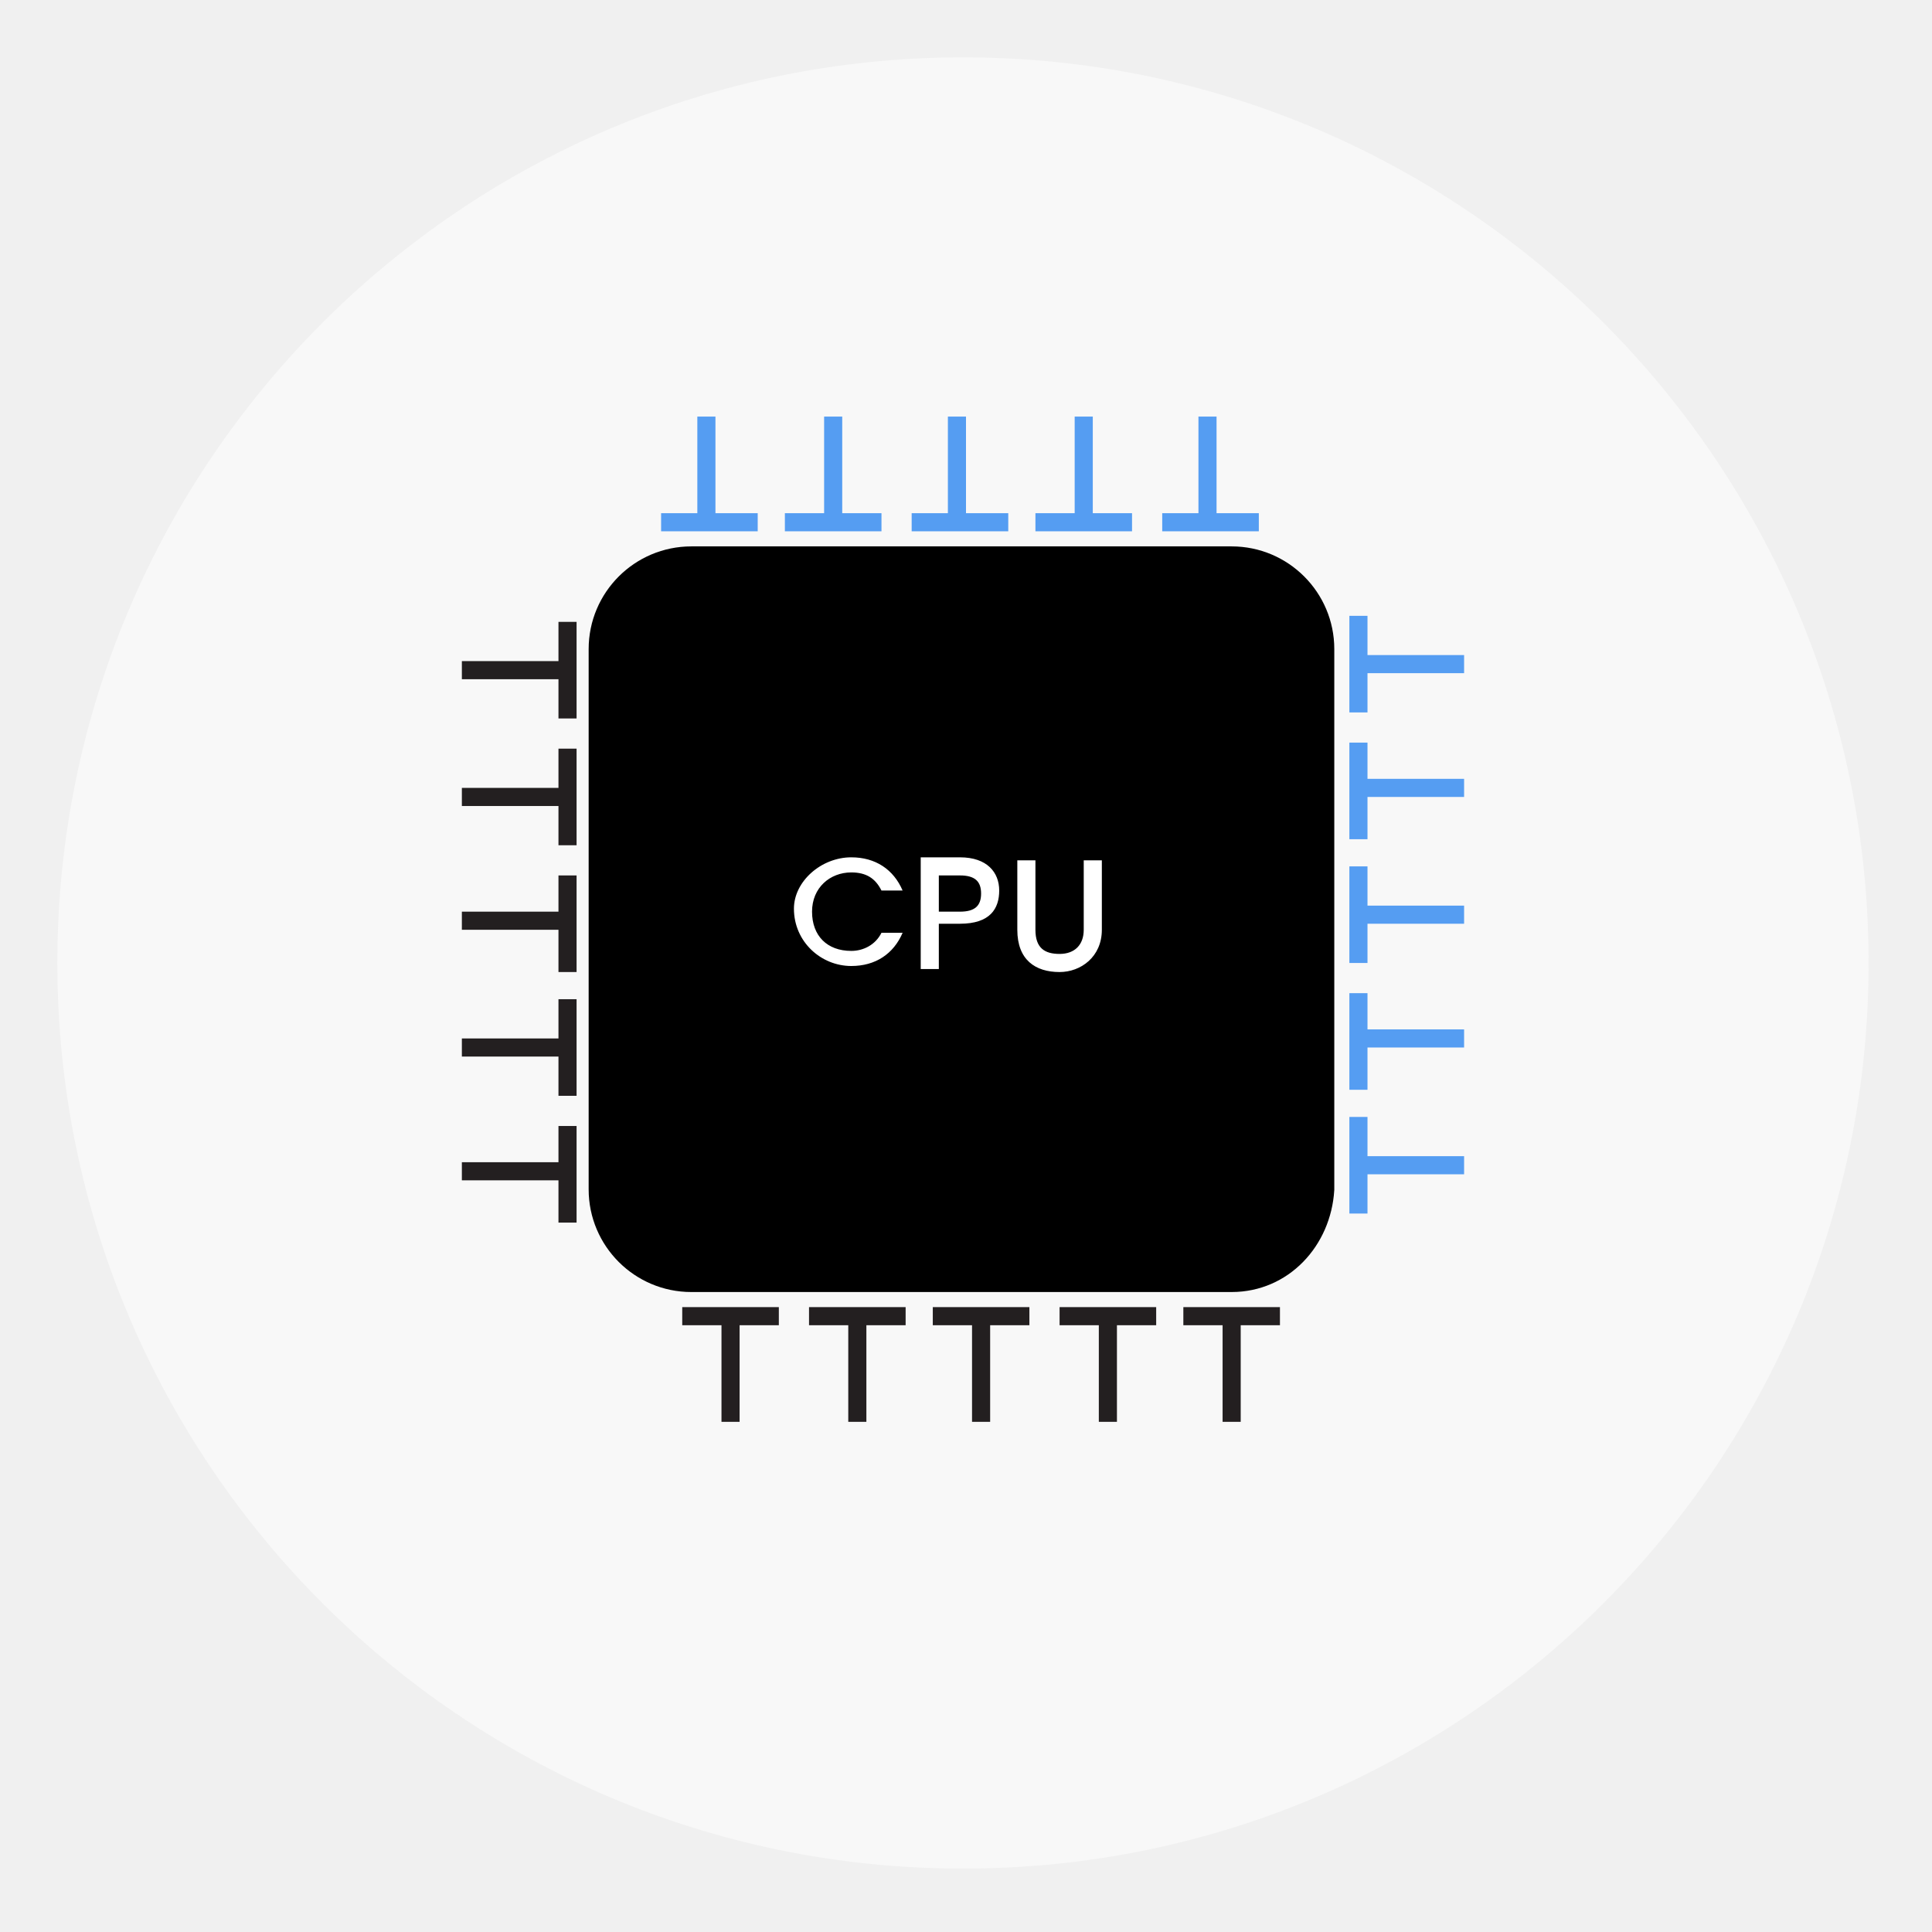
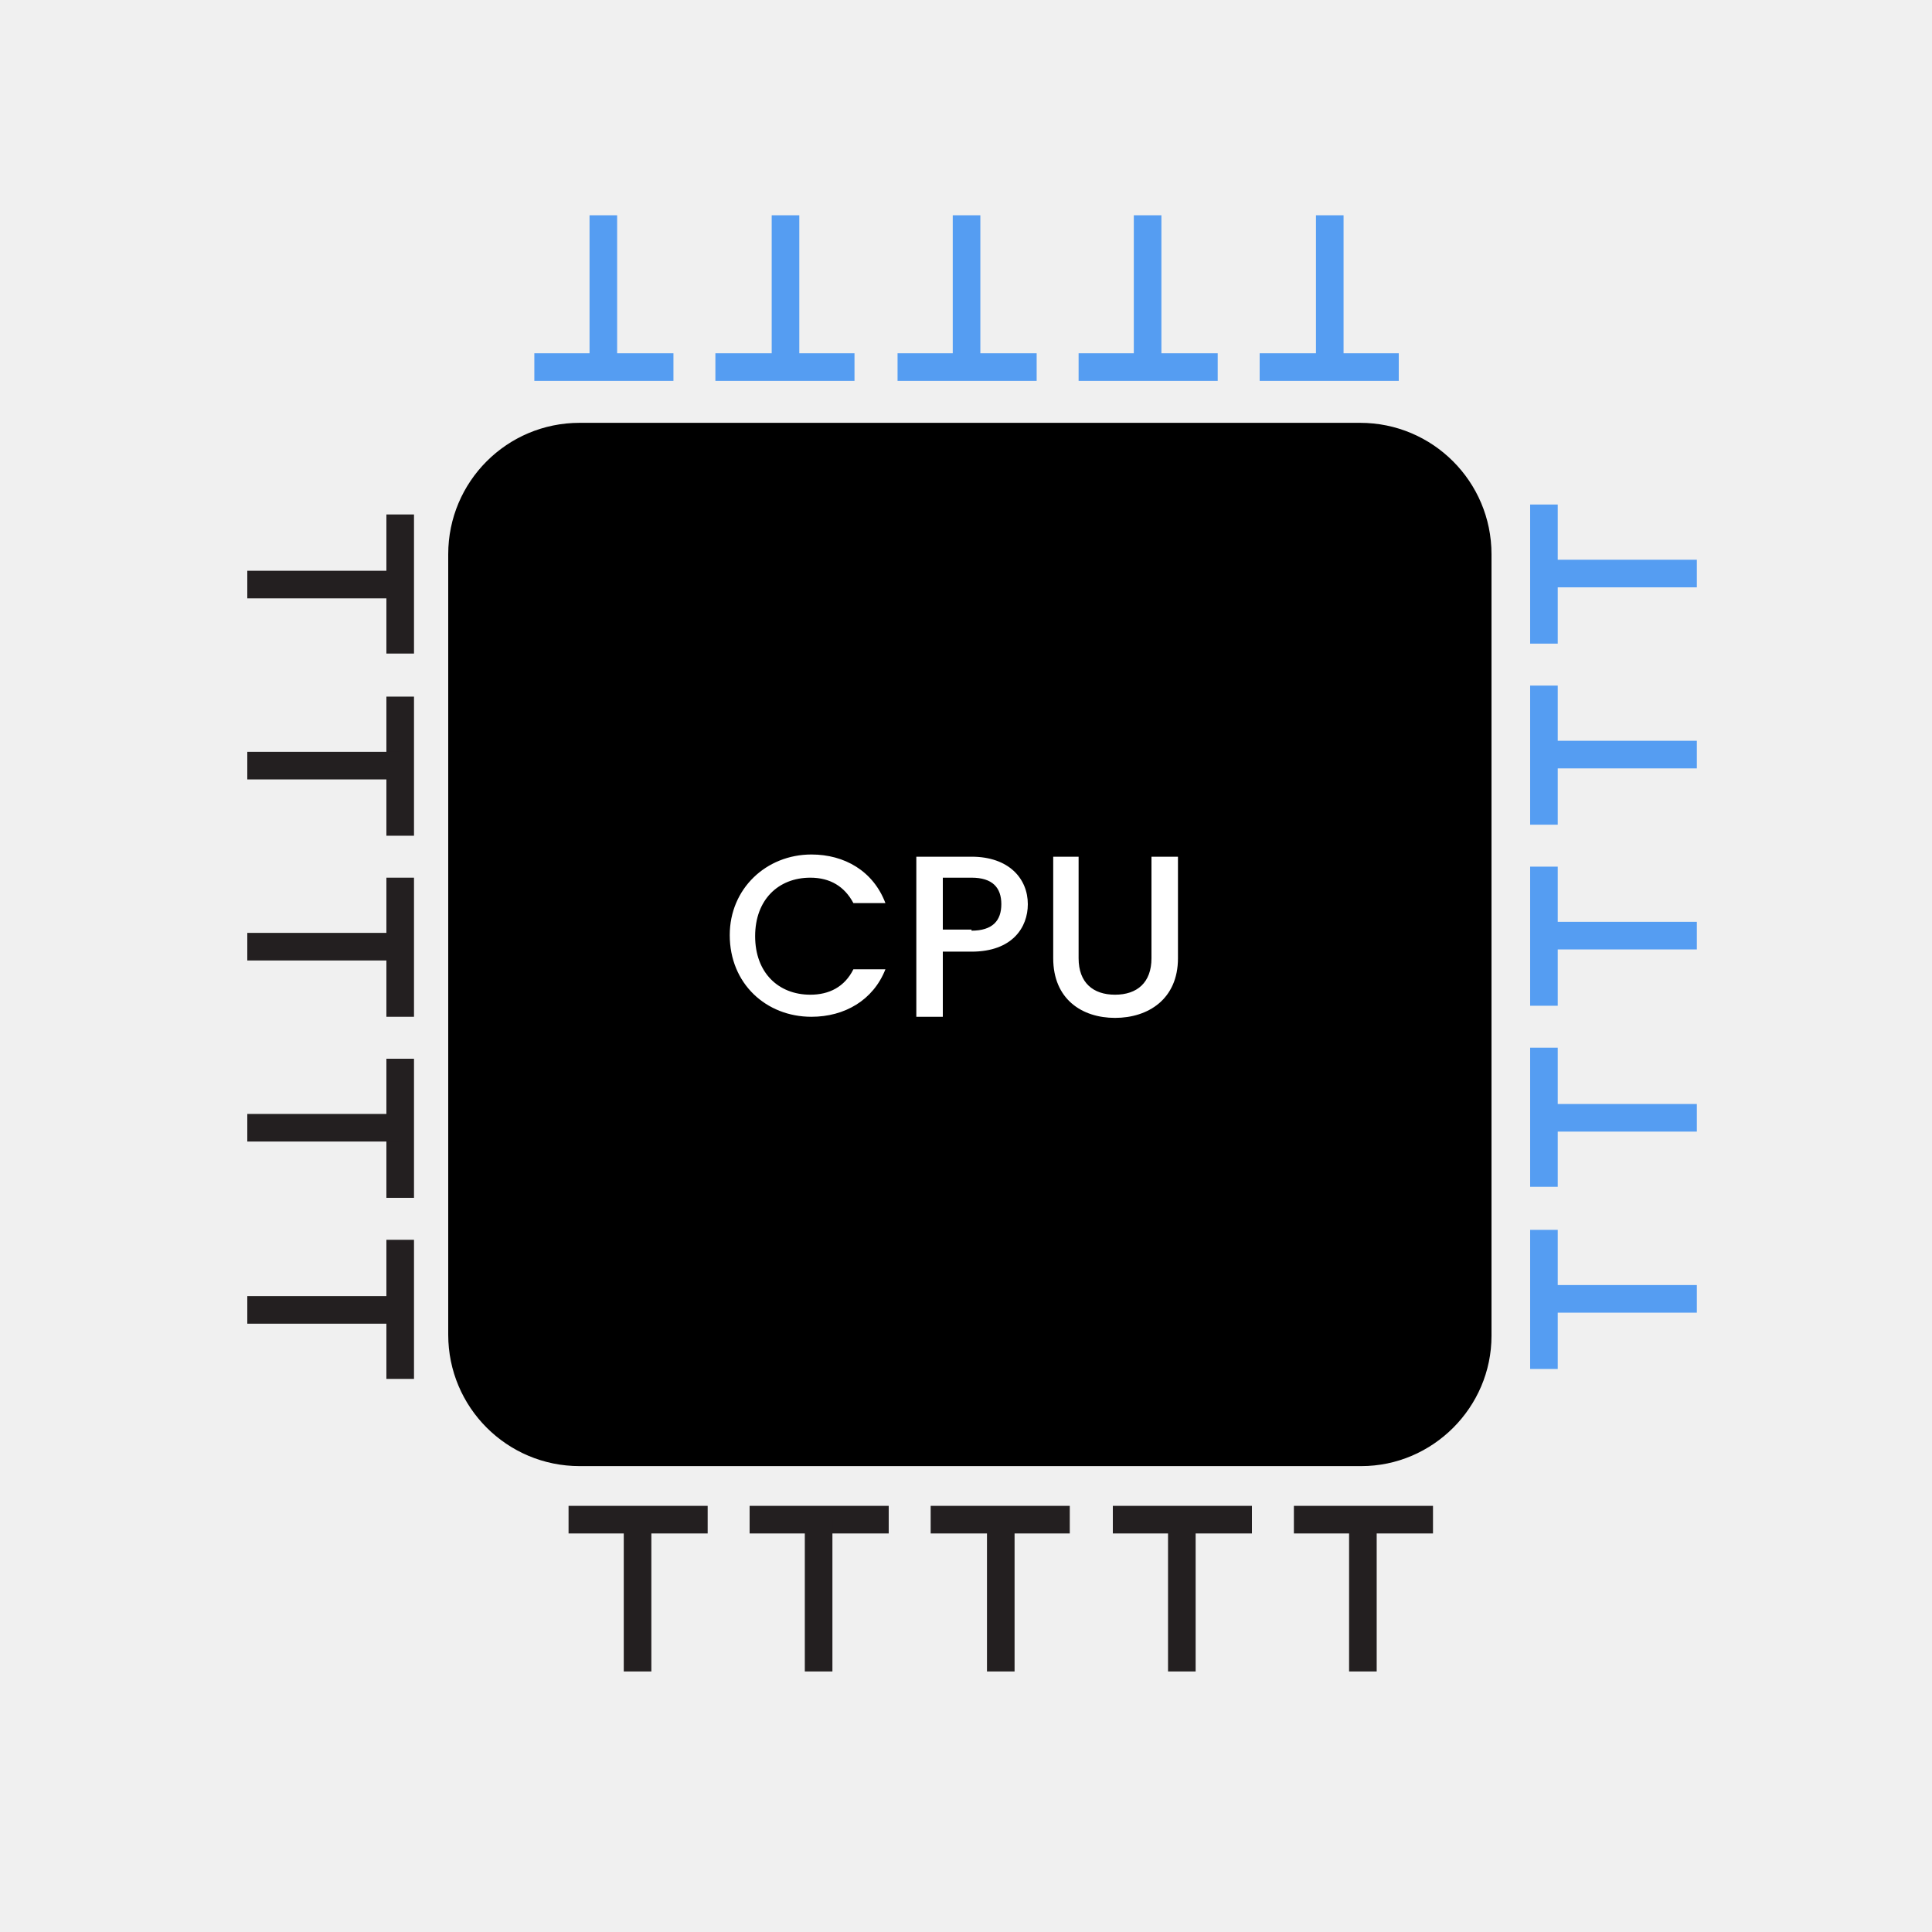
- <svg xmlns="http://www.w3.org/2000/svg" width="200" height="200" version="1.1" id="Layer_1" x="0" y="0" viewBox="-569 283 60 64" xml:space="preserve">
-   <style>.st2{fill:#559df2}.st3{fill:#231f20}</style>
+ <svg xmlns="http://www.w3.org/2000/svg" version="1.1" id="Layer_1" width="175" height="175" x="0" y="0" xml:space="preserve">
+   <style>.st1{fill:#559df2}.st2{fill:#231f20}.st3{fill:#fff}</style>
  <switch>
    <g>
-       <circle cx="-539.1" cy="314.9" r="30" fill="#f8f8f8" />
-       <path d="M-531.6 325.1h-15.3c-2.2 0-4-1.8-4-4v-15.3c0-2.2 1.8-4 4-4h15.3c2.2 0 4 1.8 4 4v15.3c0 2.2-1.8 4-4 4z" />
-       <path d="M-530.2 325.3h-17.9c-1.6 0-2.9-1.3-2.9-2.9v-17.9c0-1.6 1.3-2.9 2.9-2.9h17.9c1.6 0 2.9 1.3 2.9 2.9v17.9c-.1 1.6-1.3 2.9-2.9 2.9zm-17.9-23c-1.2 0-2.2 1-2.2 2.2v17.9c0 1.2 1 2.2 2.2 2.2h17.9c1.2 0 2.2-1 2.2-2.2v-17.9c0-1.2-1-2.2-2.2-2.2h-17.9z" stroke="#000" stroke-miterlimit="10" />
-       <path d="M-534.6 322.1h-9.2c-2.2 0-4-1.8-4-4v-9.2c0-2.2 1.8-4 4-4h9.2c2.2 0 4 1.8 4 4v9.2c0 2.2-1.8 4-4 4z" />
-       <path class="st2" d="M-549.1 300h3.2v.6h-3.2z" />
-       <path class="st2" d="M-547.9 296.8h.6v3.5h-.6zm2.9 3.2h3.2v.6h-3.2z" />
-       <path class="st2" d="M-543.7 296.8h.6v3.5h-.6zm2.9 3.2h3.2v.6h-3.2z" />
-       <path class="st2" d="M-539.6 296.8h.6v3.5h-.6zm2.9 3.2h3.2v.6h-3.2z" />
-       <path class="st2" d="M-535.4 296.8h.6v3.5h-.6zm2.9 3.2h3.2v.6h-3.2z" />
-       <path class="st2" d="M-531.3 296.8h.6v3.5h-.6z" />
-       <path class="st3" d="M-531.8 326.3h3.2v.6h-3.2z" />
-       <path class="st3" d="M-530.5 326.6h.6v3.5h-.6zm-5.4-.3h3.2v.6h-3.2z" />
-       <path class="st3" d="M-534.6 326.6h.6v3.5h-.6zm-5.5-.3h3.2v.6h-3.2z" />
-       <path class="st3" d="M-538.8 326.6h.6v3.5h-.6zm-5.4-.3h3.2v.6h-3.2z" />
-       <path class="st3" d="M-542.9 326.6h.6v3.5h-.6zm-5.5-.3h3.2v.6h-3.2z" />
-       <path class="st3" d="M-547.1 326.6h.6v3.5h-.6z" />
+       <path d="M128.1 130.8H47.7c-2.2 0-4-1.8-4-4V44.7c0-2.2 1.8-4 4-4h80.4c2.2 0 4 1.8 4 4v82.1c0 2.2-1.8 4-4 4z" />
+       <path d="M123.3 132.3H52.5c-6.3 0-11.4-5.1-11.4-11.4V50.2c0-6.3 5.1-11.4 11.4-11.4h70.7c6.3 0 11.4 5.1 11.4 11.4V121c0 6.2-5.1 11.3-11.3 11.3zM52.5 41.4c-4.9 0-8.8 4-8.8 8.8V121c0 4.9 4 8.8 8.8 8.8h70.7c4.9 0 8.8-4 8.8-8.8V50.2c0-4.9-4-8.8-8.8-8.8H52.5z" stroke="#000" stroke-miterlimit="10" />
+       <path d="M117.9 119.6h-60c-2.2 0-4-1.8-4-4v-60c0-2.2 1.8-4 4-4h60c2.2 0 4 1.8 4 4v60c0 2.2-1.8 4-4 4z" />
+       <path class="st1" d="M48.4 32H61v2.5H48.4z" />
+       <path class="st1" d="M53.4 19.5h2.5v13.8h-2.5zM64.8 32h12.6v2.5H64.8z" />
+       <path class="st1" d="M69.9 19.5h2.5v13.8h-2.5zM81.3 32h12.6v2.5H81.3z" />
+       <path class="st1" d="M86.3 19.5h2.5v13.8h-2.5zM97.7 32h12.6v2.5H97.7z" />
+       <path class="st1" d="M102.7 19.5h2.5v13.8h-2.5zM114.1 32h12.6v2.5h-12.6z" />
+       <path class="st1" d="M119.2 19.5h2.5v13.8h-2.5z" />
      <g>
-         <path class="st3" d="M-552.5 320.3h.6v3.2h-.6z" />
-         <path class="st3" d="M-555.7 321.5h3.5v.6h-3.5zm3.2-5.4h.6v3.2h-.6z" />
-         <path class="st3" d="M-555.7 317.4h3.5v.6h-3.5zm3.2-5.4h.6v3.2h-.6z" />
-         <path class="st3" d="M-555.7 313.2h3.5v.6h-3.5zm3.2-5.4h.6v3.2h-.6z" />
-         <path class="st3" d="M-555.7 309.1h3.5v.6h-3.5zm3.2-5.5h.6v3.2h-.6z" />
-         <path class="st3" d="M-555.7 304.9h3.5v.6h-3.5z" />
+         <path class="st2" d="M117.2 136.4h12.6v2.5h-12.6z" />
+         <path class="st2" d="M122.2 137.6h2.5v13.8h-2.5zM100.8 136.4h12.6v2.5h-12.6z" />
+         <path class="st2" d="M105.8 137.6h2.5v13.8h-2.5zM84.3 136.4h12.6v2.5H84.3z" />
+         <path class="st2" d="M89.4 137.6h2.5v13.8h-2.5zM67.9 136.4h12.6v2.5H67.9z" />
+         <path class="st2" d="M72.9 137.6h2.5v13.8h-2.5zM51.5 136.4h12.6v2.5H51.5z" />
+         <path class="st2" d="M56.5 137.6H59v13.8h-2.5z" />
      </g>
      <g>
-         <path class="st2" d="M-526.3 303.4h.6v3.2h-.6z" />
-         <path class="st2" d="M-526 304.7h3.5v.6h-3.5zm-.3 2.9h.6v3.2h-.6z" />
-         <path class="st2" d="M-526 308.8h3.5v.6h-3.5zm-.3 2.9h.6v3.2h-.6z" />
-         <path class="st2" d="M-526 313h3.5v.6h-3.5zm-.3 2.9h.6v3.2h-.6z" />
-         <path class="st2" d="M-526 317.1h3.5v.6h-3.5zm-.3 2.9h.6v3.2h-.6z" />
-         <path class="st2" d="M-526 321.3h3.5v.6h-3.5z" />
+         <path class="st2" d="M35 112.3h2.5v12.6H35z" />
+         <path class="st2" d="M22.4 117.4h13.8v2.5H22.4zM35 95.9h2.5v12.6H35z" />
+         <path class="st2" d="M22.4 100.9h13.8v2.5H22.4zM35 79.5h2.5v12.6H35z" />
+         <path class="st2" d="M22.4 84.5h13.8V87H22.4zM35 63.1h2.5v12.6H35z" />
+         <path class="st2" d="M22.4 68.1h13.8v2.5H22.4zM35 46.6h2.5v12.6H35z" />
+         <path class="st2" d="M22.4 51.7h13.8v2.5H22.4z" />
      </g>
      <g>
-         <path d="M-542.8 311.4c.8 0 1.4.4 1.7 1.1h-.7c-.2-.4-.5-.6-1-.6-.7 0-1.3.5-1.3 1.3s.5 1.3 1.3 1.3c.4 0 .8-.2 1-.6h.7c-.3.7-.9 1.1-1.7 1.1-1 0-1.9-.8-1.9-1.9 0-.9.9-1.7 1.9-1.7zm3.6 2.2h-.7v1.5h-.6v-3.7h1.3c.9 0 1.3.5 1.3 1.1 0 .6-.3 1.1-1.3 1.1zm0-.4c.5 0 .7-.2.7-.6 0-.4-.2-.6-.7-.6h-.7v1.2h.7zm1.9-1.7h.6v2.3c0 .6.3.8.8.8s.8-.3.8-.8v-2.3h.6v2.3c0 .9-.7 1.4-1.4 1.4-.8 0-1.4-.4-1.4-1.4v-2.3z" fill="#fff" />
+         <path class="st1" d="M138.6 45.7h2.5v12.6h-2.5z" />
+         <path class="st1" d="M139.9 50.7h13.8v2.5h-13.8zM138.6 62.1h2.5v12.6h-2.5z" />
+         <path class="st1" d="M139.9 67.1h13.8v2.5h-13.8zM138.6 78.5h2.5v12.6h-2.5z" />
+         <path class="st1" d="M139.9 83.5h13.8V86h-13.8zM138.6 94.9h2.5v12.6h-2.5z" />
+         <path class="st1" d="M139.9 100h13.8v2.5h-13.8zM138.6 111.4h2.5V124h-2.5z" />
+         <path class="st1" d="M139.9 116.4h13.8v2.5h-13.8z" />
+       </g>
+       <g>
+         <path class="st3" d="M73.5 77.4c3 0 5.6 1.5 6.7 4.4h-2.9c-.8-1.5-2.1-2.3-3.9-2.3-2.9 0-5 2-5 5.3s2.1 5.3 5 5.3c1.7 0 3.1-.7 3.9-2.3h2.9c-1.1 2.8-3.7 4.3-6.7 4.3-4.1 0-7.4-3-7.4-7.4 0-4.2 3.3-7.3 7.4-7.3zM88 86.2h-2.6v5.9H83V77.6h5c3.4 0 5.1 2 5.1 4.3 0 2.1-1.4 4.3-5.1 4.3zm0-1.9c1.9 0 2.7-.9 2.7-2.4s-.8-2.4-2.7-2.4h-2.6v4.7H88zM95.3 77.6h2.4v9.2c0 2.2 1.3 3.3 3.3 3.3 2 0 3.3-1.1 3.3-3.3v-9.2h2.4v9.2c0 3.7-2.7 5.4-5.7 5.4s-5.6-1.7-5.6-5.4v-9.2z" />
      </g>
    </g>
  </switch>
</svg>
